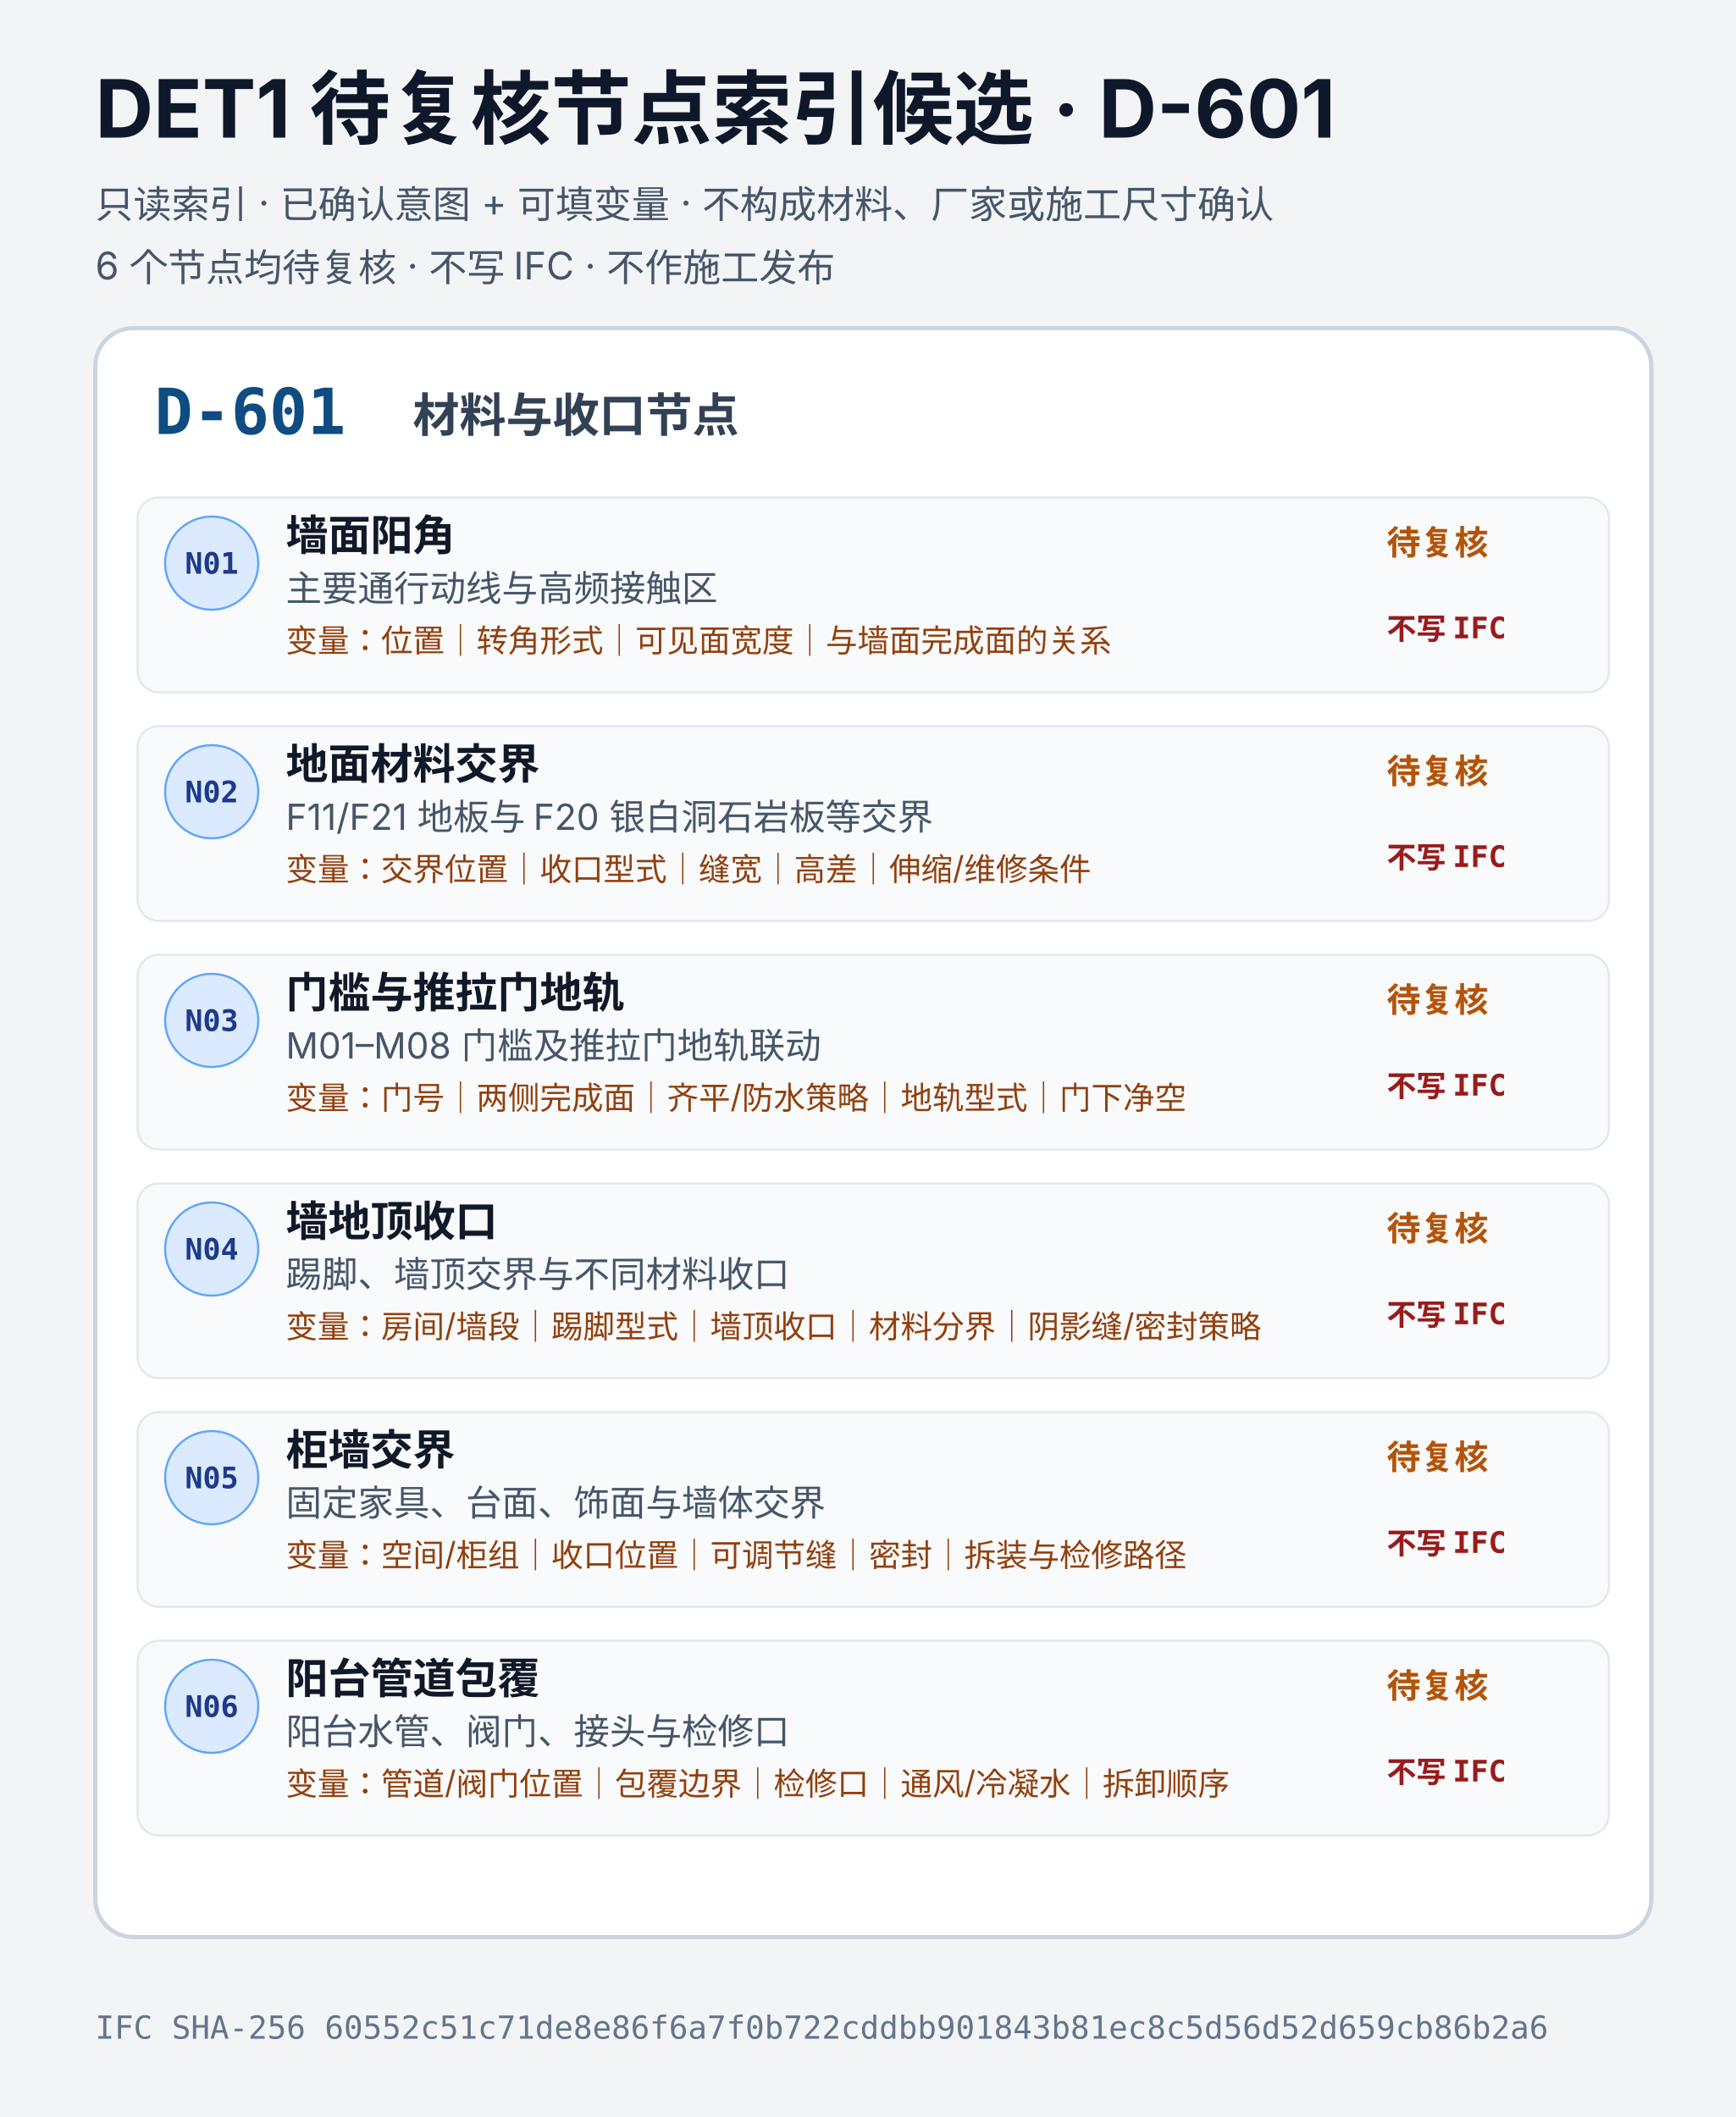
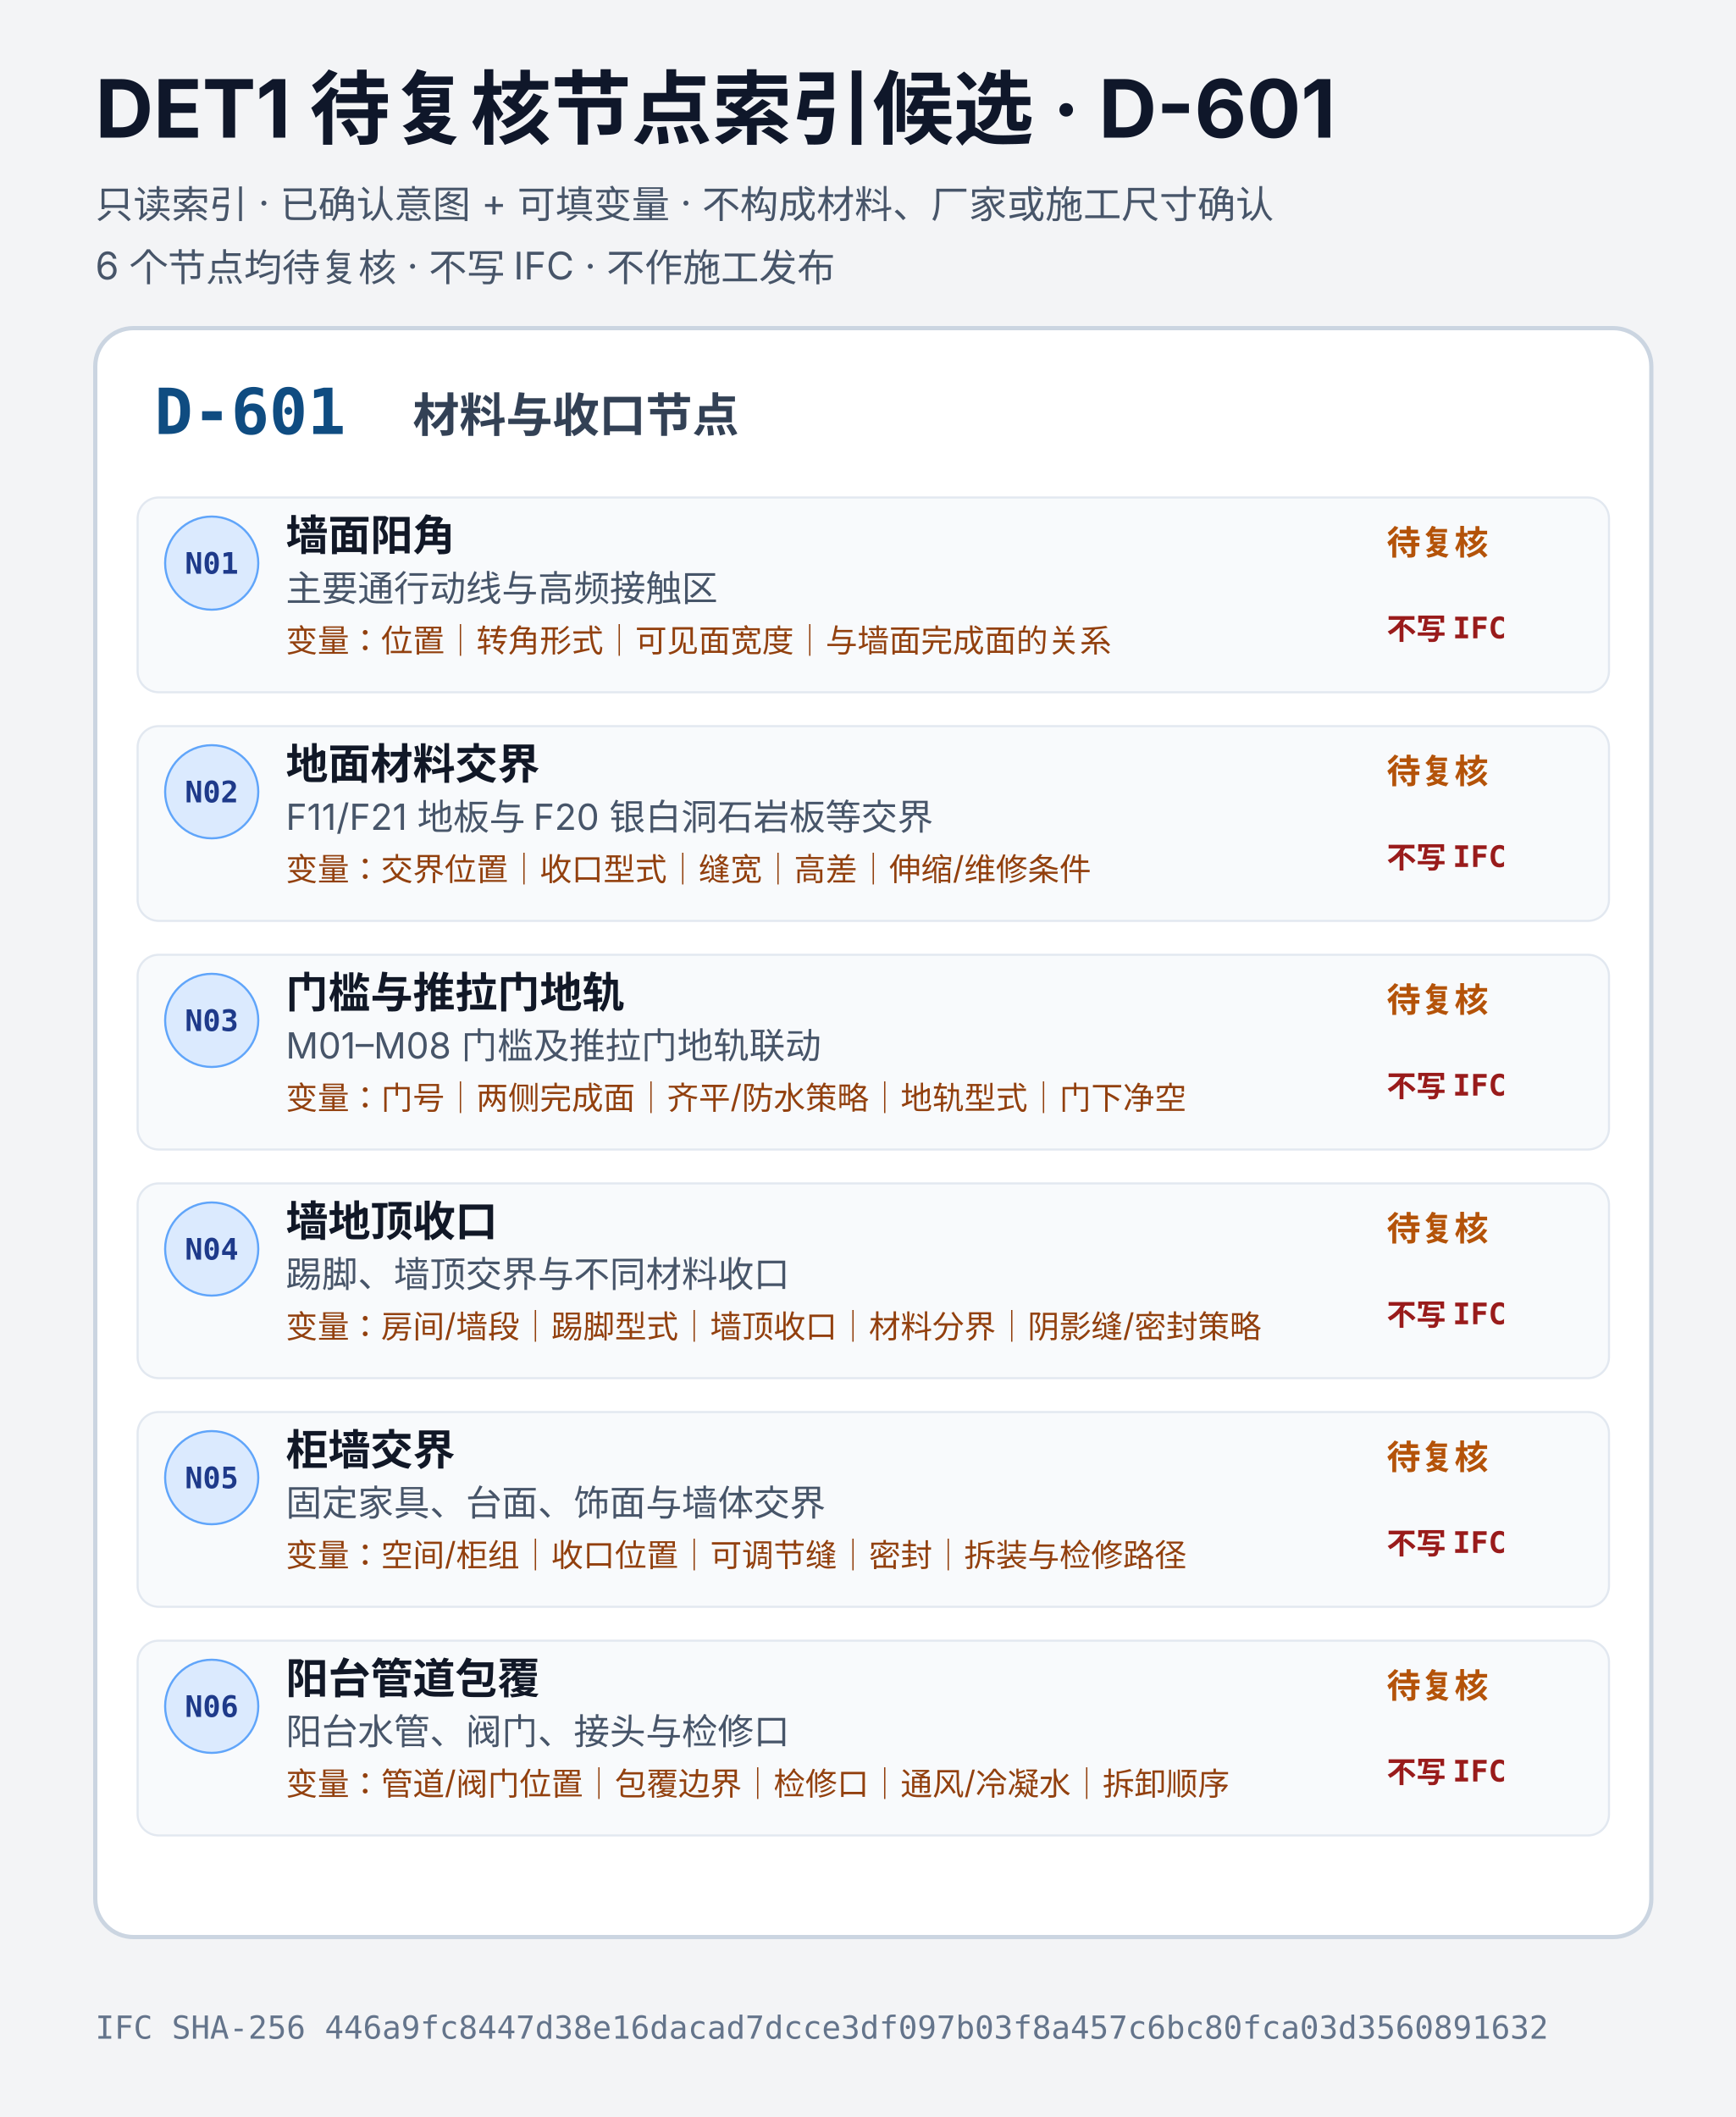
<svg xmlns="http://www.w3.org/2000/svg" width="820" height="1000" viewBox="0 0 820 1000">
  <style>
    .bg { fill:#f3f4f6; } .panel { fill:#ffffff; stroke:#cbd5e1; stroke-width:2; }
    .title { font:700 38px -apple-system,BlinkMacSystemFont,"PingFang SC",sans-serif; fill:#0f172a; }
    .meta { font:18px -apple-system,BlinkMacSystemFont,"PingFang SC",sans-serif; fill:#475569; }
    .sheet { font:700 30px ui-monospace,SFMono-Regular,monospace; fill:#0f4c81; }
    .subtitle { font:600 22px -apple-system,BlinkMacSystemFont,"PingFang SC",sans-serif; fill:#334155; }
    .row { fill:#f8fafc; stroke:#e2e8f0; } .badge { fill:#dbeafe; stroke:#60a5fa; }
    .badge-text { font:700 14px ui-monospace,SFMono-Regular,monospace; fill:#1e3a8a; text-anchor:middle; }
    .category { font:700 20px -apple-system,BlinkMacSystemFont,"PingFang SC",sans-serif; fill:#111827; }
    .scope { font:17px -apple-system,BlinkMacSystemFont,"PingFang SC",sans-serif; fill:#475569; }
    .pending { font:15px -apple-system,BlinkMacSystemFont,"PingFang SC",sans-serif; fill:#92400e; }
    .status { font:700 16px -apple-system,BlinkMacSystemFont,"PingFang SC",sans-serif; fill:#b45309; }
    .lock { font:700 14px ui-monospace,SFMono-Regular,monospace; fill:#991b1b; }
    .footer { font:15px ui-monospace,SFMono-Regular,monospace; fill:#64748b; }
  </style>
  <rect class="bg" width="820" height="1000" />
  <text class="title" x="45" y="65">DET1 待复核节点索引候选 · D-601</text>
  <text class="meta" x="45" y="103">只读索引 · 已确认意图 + 可填变量 · 不构成材料、厂家或施工尺寸确认</text>
  <text class="meta" x="45" y="132">6 个节点均待复核 · 不写 IFC · 不作施工发布</text>
  <rect class="panel" x="45" y="155" width="735" height="760" rx="18" />
  <text class="sheet" x="73" y="205">D-601</text>
  <text class="subtitle" x="195" y="204">材料与收口节点</text>
  <rect class="row" x="65" y="235" width="695" height="92" rx="10" />
  <circle class="badge" cx="100" cy="266" r="22" />
  <text class="badge-text" x="100" y="271">N01</text>
  <text class="category" x="135" y="260">墙面阳角</text>
  <text class="scope" x="135" y="284">主要通行动线与高频接触区</text>
  <text class="pending" x="135" y="308">变量：位置｜转角形式｜可见面宽度｜与墙面完成面的关系</text>
  <text class="status" x="655" y="262">待复核</text>
  <text class="lock" x="655" y="302">不写 IFC</text>
  <rect class="row" x="65" y="343" width="695" height="92" rx="10" />
  <circle class="badge" cx="100" cy="374" r="22" />
  <text class="badge-text" x="100" y="379">N02</text>
  <text class="category" x="135" y="368">地面材料交界</text>
  <text class="scope" x="135" y="392">F11/F21 地板与 F20 银白洞石岩板等交界</text>
  <text class="pending" x="135" y="416">变量：交界位置｜收口型式｜缝宽｜高差｜伸缩/维修条件</text>
  <text class="status" x="655" y="370">待复核</text>
  <text class="lock" x="655" y="410">不写 IFC</text>
  <rect class="row" x="65" y="451" width="695" height="92" rx="10" />
  <circle class="badge" cx="100" cy="482" r="22" />
  <text class="badge-text" x="100" y="487">N03</text>
  <text class="category" x="135" y="476">门槛与推拉门地轨</text>
  <text class="scope" x="135" y="500">M01–M08 门槛及推拉门地轨联动</text>
  <text class="pending" x="135" y="524">变量：门号｜两侧完成面｜齐平/防水策略｜地轨型式｜门下净空</text>
  <text class="status" x="655" y="478">待复核</text>
  <text class="lock" x="655" y="518">不写 IFC</text>
  <rect class="row" x="65" y="559" width="695" height="92" rx="10" />
  <circle class="badge" cx="100" cy="590" r="22" />
  <text class="badge-text" x="100" y="595">N04</text>
  <text class="category" x="135" y="584">墙地顶收口</text>
  <text class="scope" x="135" y="608">踢脚、墙顶交界与不同材料收口</text>
  <text class="pending" x="135" y="632">变量：房间/墙段｜踢脚型式｜墙顶收口｜材料分界｜阴影缝/密封策略</text>
  <text class="status" x="655" y="586">待复核</text>
  <text class="lock" x="655" y="626">不写 IFC</text>
  <rect class="row" x="65" y="667" width="695" height="92" rx="10" />
  <circle class="badge" cx="100" cy="698" r="22" />
  <text class="badge-text" x="100" y="703">N05</text>
  <text class="category" x="135" y="692">柜墙交界</text>
  <text class="scope" x="135" y="716">固定家具、台面、饰面与墙体交界</text>
  <text class="pending" x="135" y="740">变量：空间/柜组｜收口位置｜可调节缝｜密封｜拆装与检修路径</text>
  <text class="status" x="655" y="694">待复核</text>
  <text class="lock" x="655" y="734">不写 IFC</text>
  <rect class="row" x="65" y="775" width="695" height="92" rx="10" />
  <circle class="badge" cx="100" cy="806" r="22" />
  <text class="badge-text" x="100" y="811">N06</text>
  <text class="category" x="135" y="800">阳台管道包覆</text>
  <text class="scope" x="135" y="824">阳台水管、阀门、接头与检修口</text>
  <text class="pending" x="135" y="848">变量：管道/阀门位置｜包覆边界｜检修口｜通风/冷凝水｜拆卸顺序</text>
  <text class="status" x="655" y="802">待复核</text>
  <text class="lock" x="655" y="842">不写 IFC</text>
-   <text class="footer" x="45" y="963">IFC SHA-256 60552c51c71de8e86f6a7f0b722cddbb901843b81ec8c5d56d52d659cb86b2a6</text>
+   <text class="footer" x="45" y="963">IFC SHA-256 446a9fc8447d38e16dacad7dcce3df097b03f8a457c6bc80fca03d3560891632</text>
</svg>
